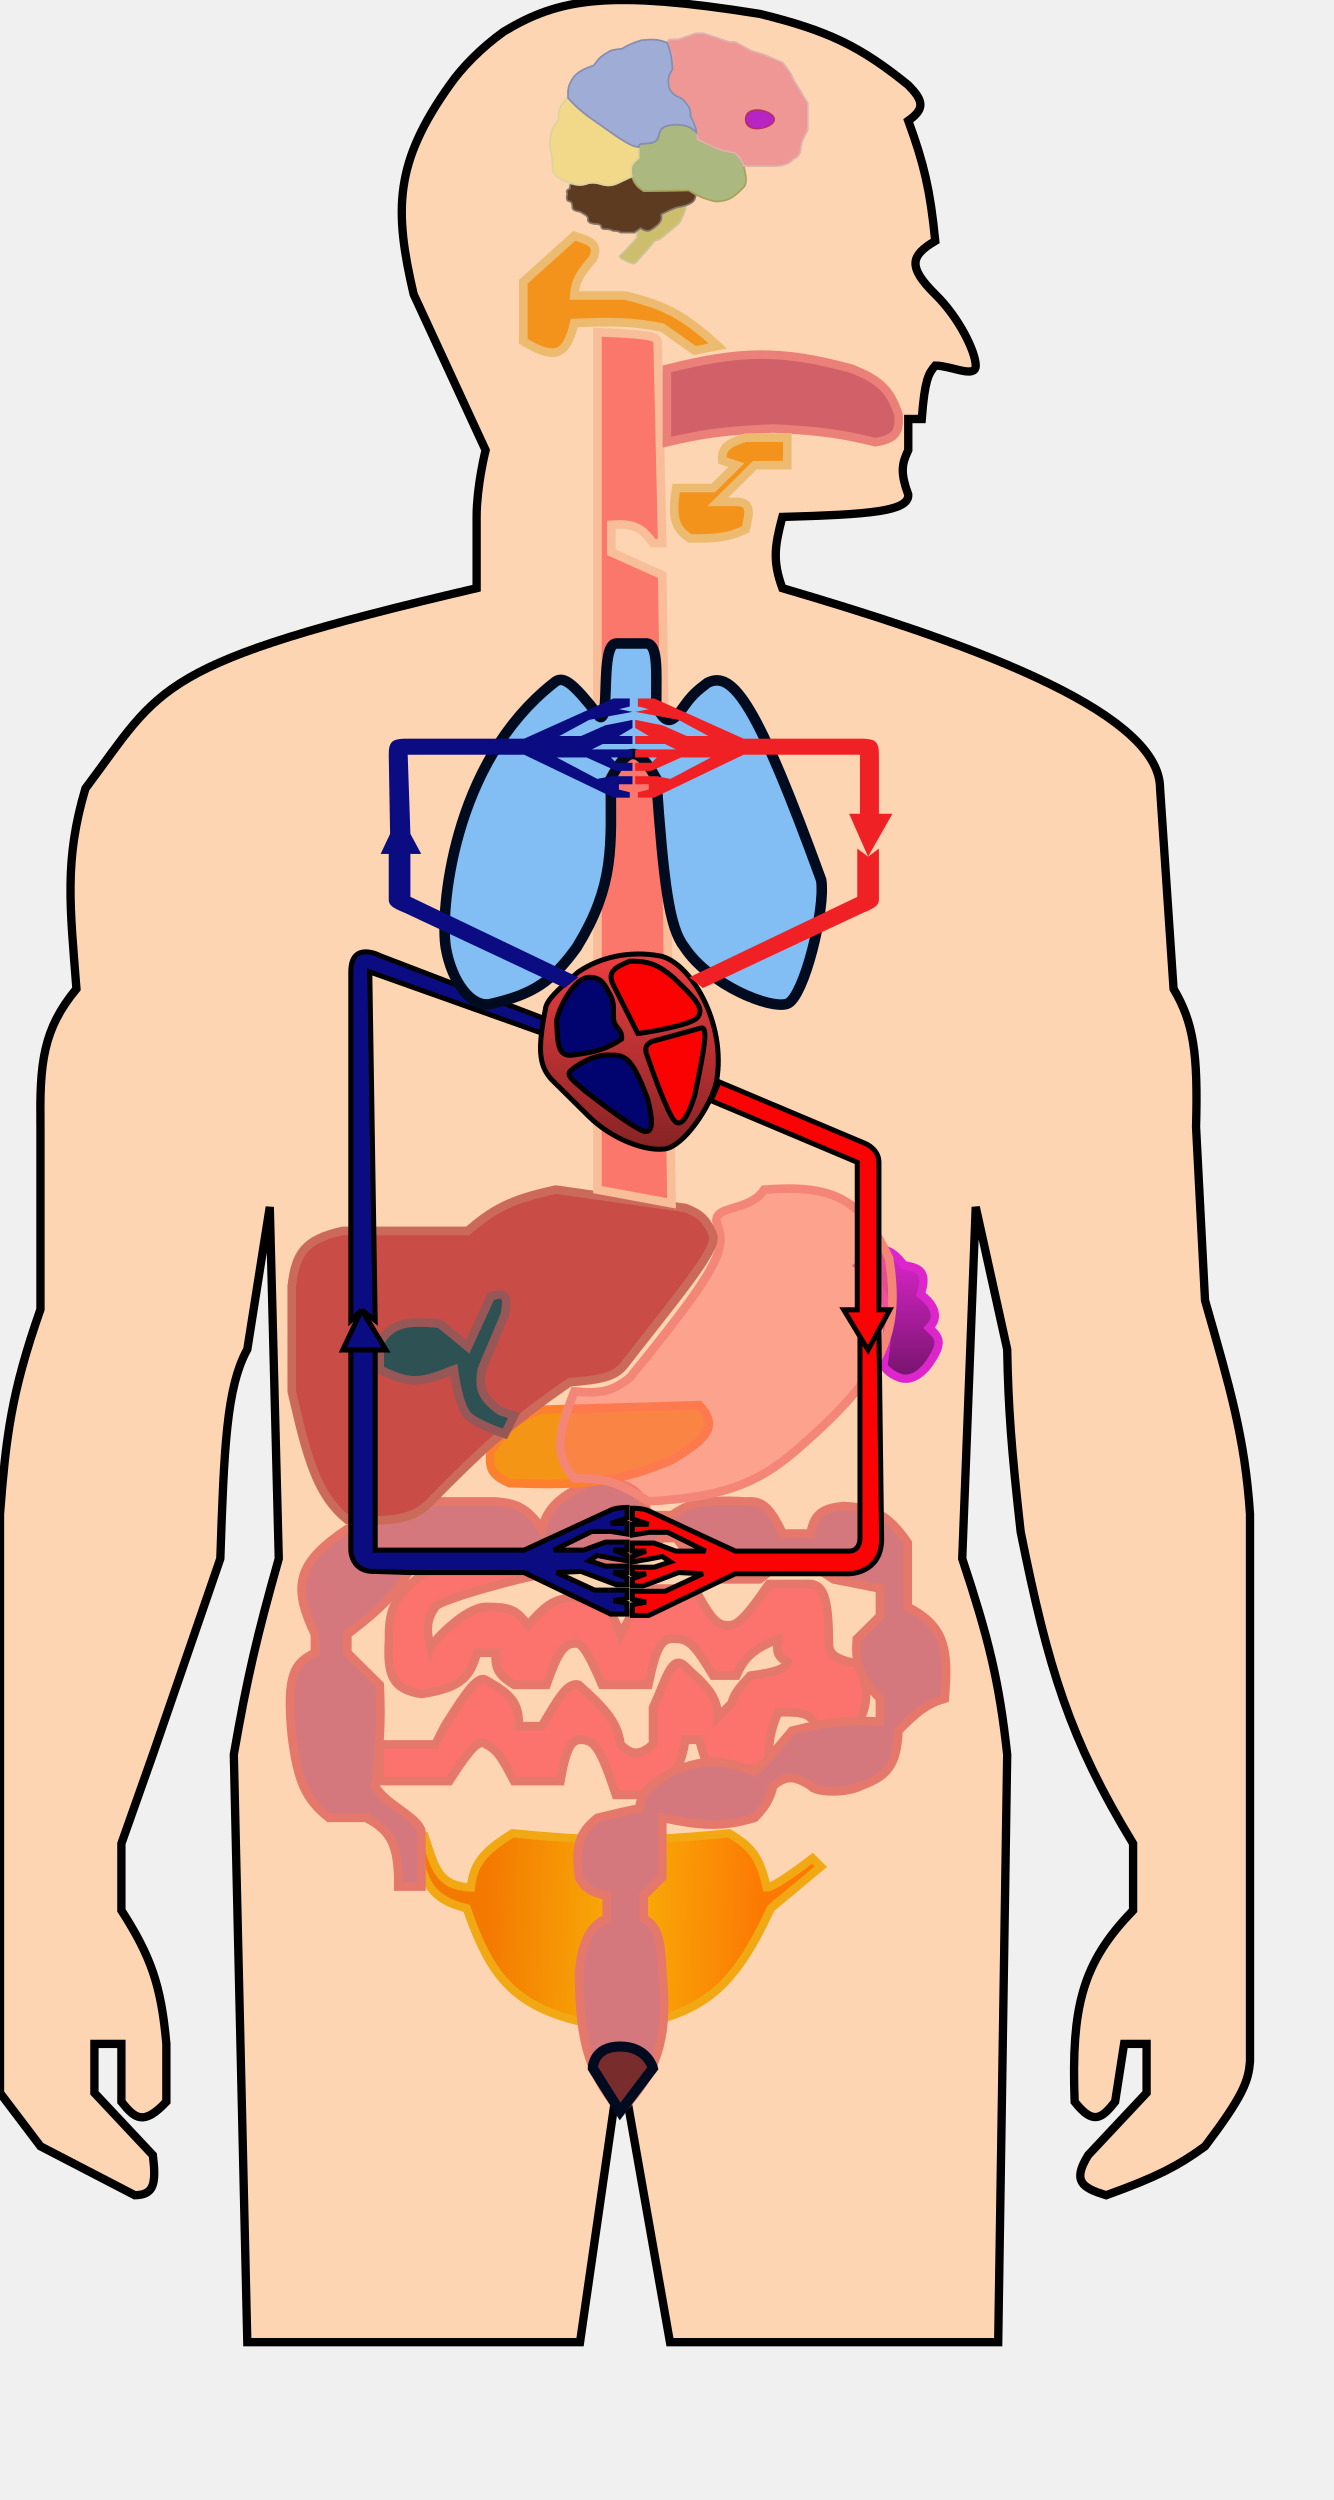
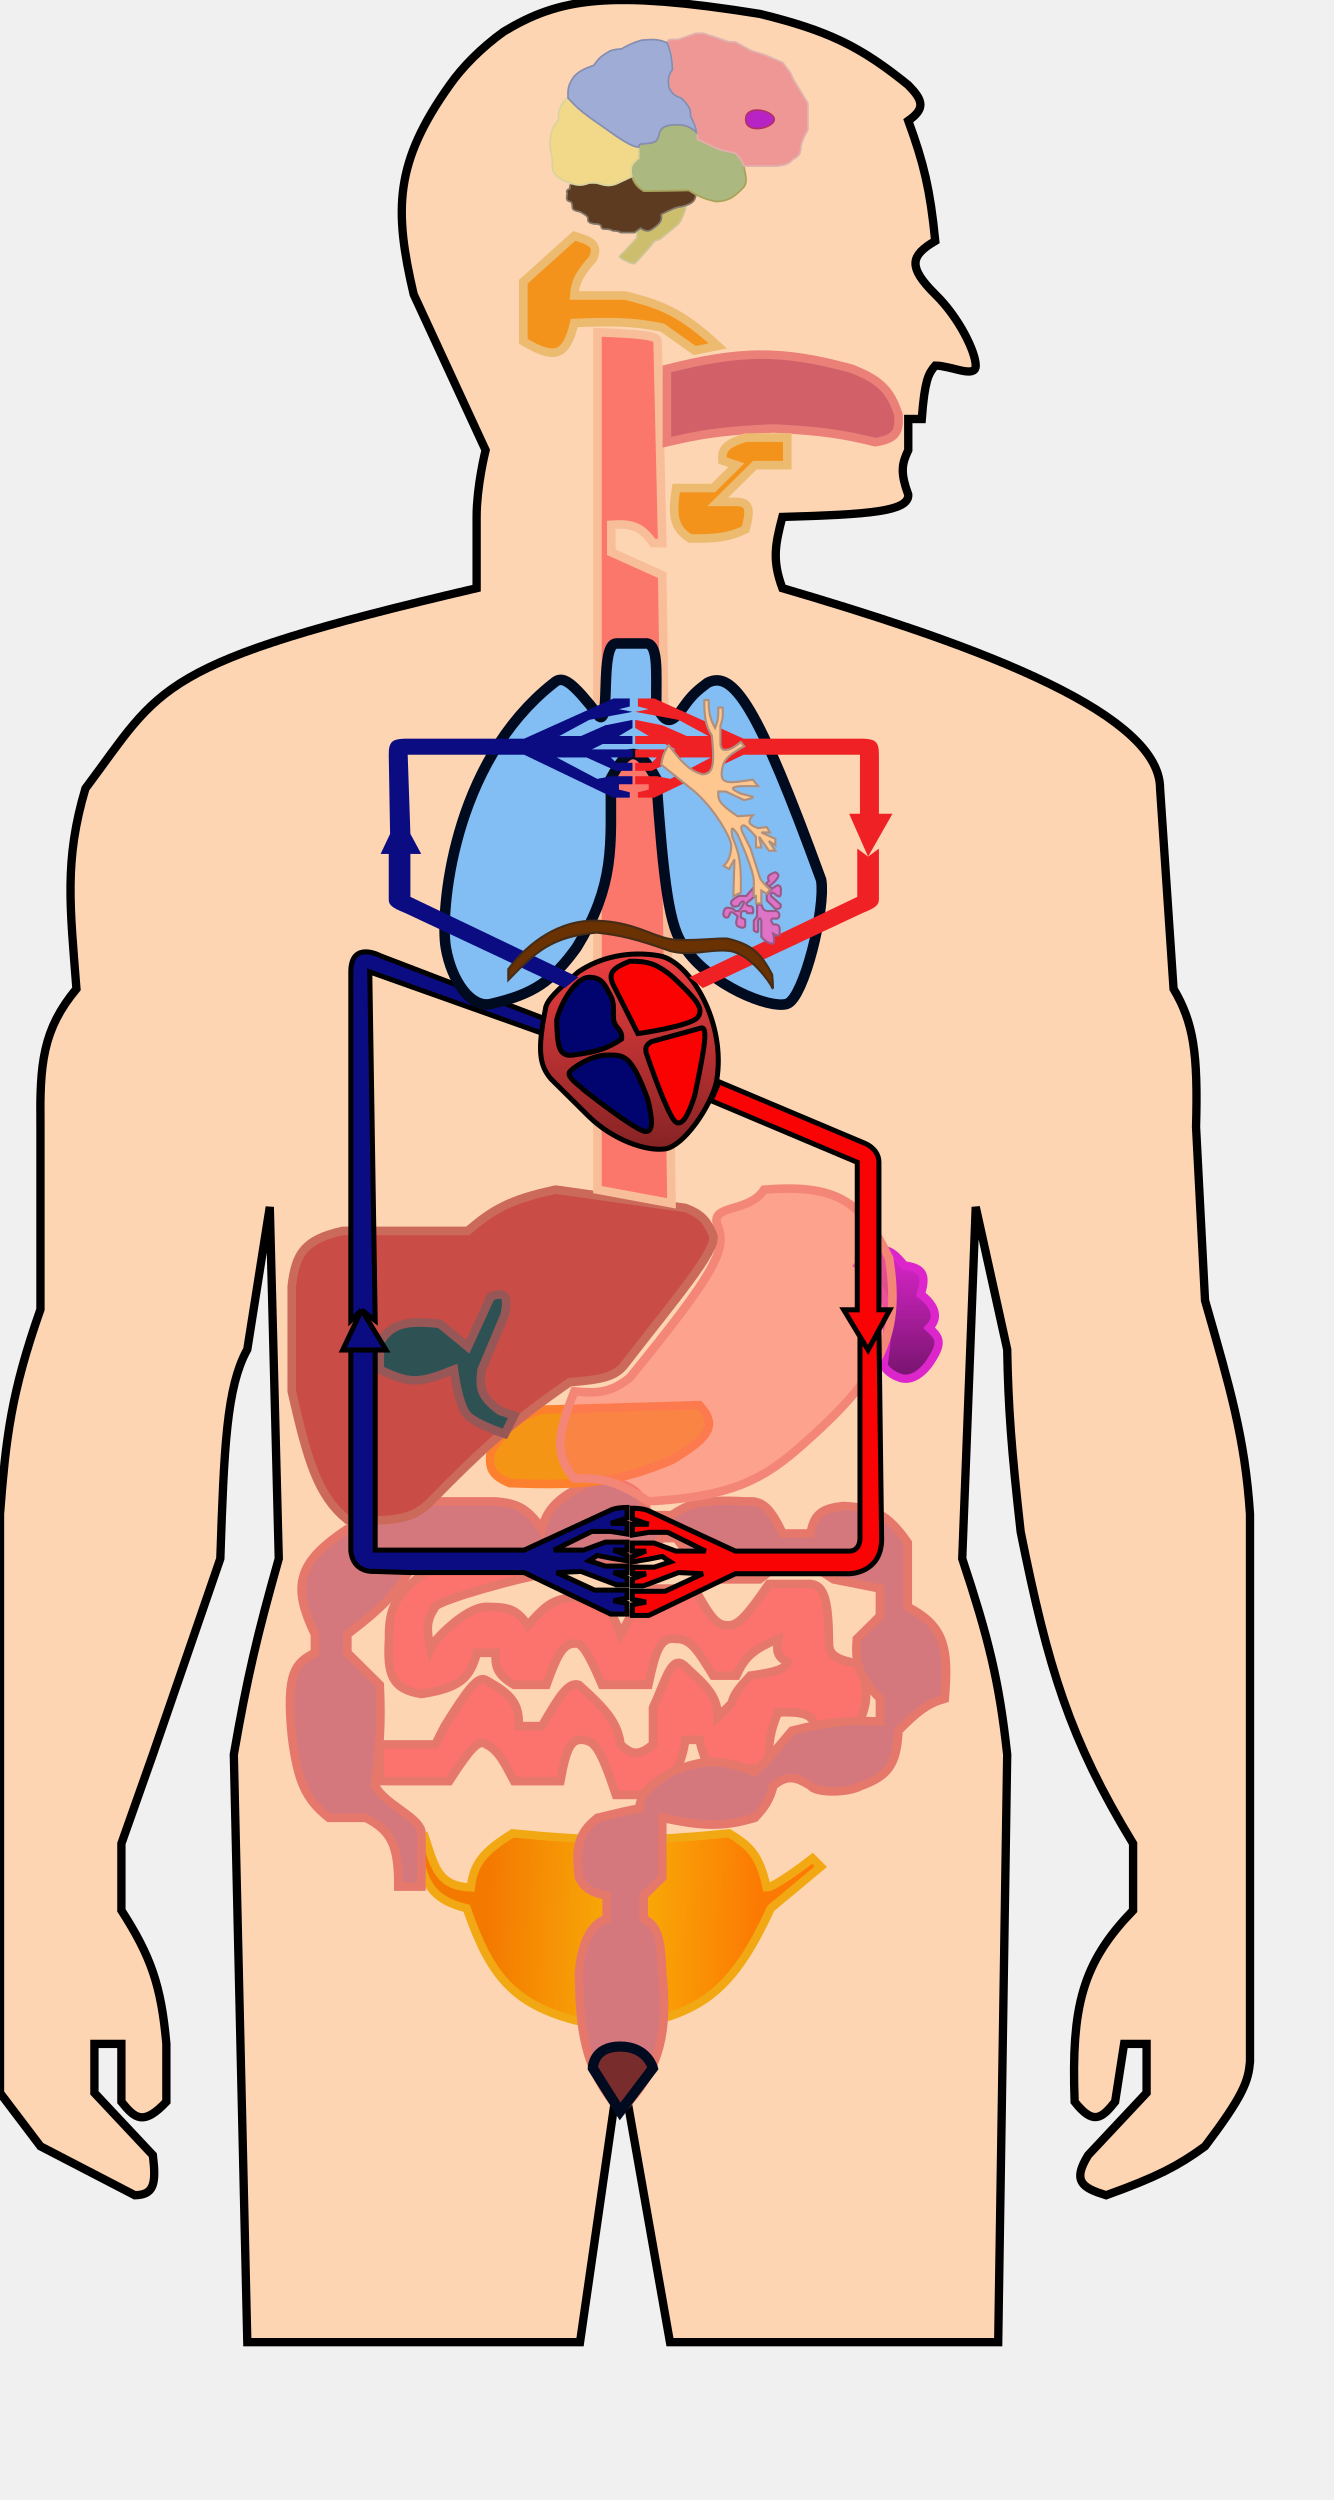
<svg xmlns="http://www.w3.org/2000/svg" width="160" height="300" viewBox="0 0 160 300" fill="none">
  <g clip-path="url(#clip0_62_13)">
    <path d="M91.187 1.667C73.117 -1.219 67.174 -0.264 60.432 3.804C57.744 5.742 55.478 8.042 53.957 10.214C47.37 19.489 47.239 25.075 49.64 35.322L58.273 54.02C58.273 54.02 57.194 58.293 57.194 62.033V70.58C18.345 79.662 19.571 82.22 10.252 94.62C7.68 103.269 8.417 108.867 9.173 118.659C5.117 123.571 4.758 127.58 4.856 135.22V157.123C1.369 167.064 0.714 172.356 0 181.696V247.405V251.144L4.856 257.555L16.187 263.431C18.388 263.371 18.795 262.252 18.345 258.623L11.331 251.144V245.268H14.568V252.212C16.228 254.286 17.236 255.087 19.964 252.212V245.268C19.341 238.266 18.118 234.772 14.568 229.241V221.228L18.345 210.544L26.439 187.038C26.89 173.723 27.179 166.412 29.676 161.93L32.374 144.836L33.453 187.038C30.886 196.146 29.659 201.288 28.058 210.544L29.676 281.06H69.604L74.46 247.405L80.396 281.06H119.784L120.863 210.544C119.904 201.75 118.629 196.573 115.468 187.038L117.086 144.836L120.863 161.93C121.002 169.011 121.361 173.847 122.482 183.833C125.767 200.151 128.329 208.672 135.971 221.228V229.241C129.887 235.536 128.535 240.72 128.957 252.212C131.153 254.99 132.142 254.316 133.813 252.212L134.892 245.268H137.59V251.144L130.576 258.623C128.696 261.699 129.73 262.504 132.734 263.431C138.864 261.221 141.353 259.929 144.604 257.555C149.181 251.496 149.807 249.746 150 247.405V181.696C149.399 172.579 147.615 166.606 144.604 156.054L143.525 135.22C143.778 126.375 143.225 122.709 140.827 118.659L139.209 94.62C139.209 85.004 114.352 76.583 93.885 70.58C92.65 67.242 93.014 65.371 93.885 62.033C104.401 61.736 109.078 61.372 108.993 59.362C108.012 56.7 108.217 55.65 108.993 54.02V50.28H110.612C110.967 45.617 111.4 44.834 112.23 43.87C114.127 43.87 117.086 45.472 117.086 43.87C117.086 42.267 115.096 38.107 112.23 35.322C108.92 32.026 109.224 30.695 112.23 28.912C111.616 22.727 110.86 19.613 108.993 14.488C110.984 13.075 110.877 12.129 108.993 10.214C103.278 5.591 99.449 3.696 91.187 1.667Z" fill="#FDD5B2" stroke="black" />
    <path d="M61.5 220C58.024 222.186 56.818 223.582 56.5 226.5C52.563 226.337 52.176 224.027 51 220.5L50 221C50.666 225.951 51.751 227.955 56 229C58.973 237.535 61.858 241.114 71.5 243L73 246H75.5L76.5 243C84.179 241.308 87.951 238.929 92.5 229L98.5 224L97.5 223C96 224.167 92.8 226.5 92 226.5C91.112 222.438 89.875 221.457 87.5 220C77.811 220.961 72.159 221.052 61.5 220Z" fill="url(#paint0_linear_62_13)" stroke="#F2A812" />
    <path d="M65.022 183.472C68.309 181.302 69.123 180.268 70.023 178.52C72.198 176.628 73.594 177.492 76.136 179.621L67.8 188.425C62.54 189.144 52.444 192.118 52.239 192.826C51.155 194.43 51.153 195.553 51.663 197.694C51.901 197.041 55.789 192.826 58.352 192.826C61.131 192.826 61.947 193.098 63.354 195.027C65.246 192.872 66.336 191.766 68.912 191.726C71.73 191.777 73.129 192.273 74.469 196.128C76.244 192.948 77.263 190.562 78.915 190.625H83.361C84.98 193.554 85.881 195.083 87.251 195.027C88.483 195.205 89.677 193.843 92.253 190.075H96.699C98.857 189.882 99.429 191.564 99.478 197.228C99.485 198.612 100.355 199.16 103.368 199.753C103.806 202.205 104.384 203.58 103.368 206.032C102.863 207.18 101.19 207.225 97.811 207.133C97.441 205.731 96.452 205.385 93.365 205.482C92.489 207.638 92.164 209.003 92.253 212.085L86.14 212.635C85.157 212.661 84.68 211.68 83.917 208.783H82.25C81.743 211.755 81.118 213.311 77.804 215.386H73.913C71.878 209.239 71.206 209.035 70.023 208.783C68.666 208.644 68.015 209.38 67.244 213.736H61.687C60.492 211.525 59.865 210.085 58.352 209.334C57.519 208.697 56.58 209.571 53.906 213.736H45.57V209.334H52.239L53.35 207.133C56.139 202.655 57.404 200.983 58.352 201.63C61.306 203.268 62.371 204.396 62.242 207.133H65.022C67.034 203.67 68.155 201.771 69.467 202.18C72.825 205.19 74.147 206.791 74.469 209.334C75.893 210.698 76.76 210.637 78.359 209.334V204.932C79.898 201.617 80.582 198.329 82.25 199.98C83.917 201.63 86.183 203.144 86.14 206.032L87.807 204.381C88.011 203.416 88.535 202.673 90.03 201.08C93.286 200.616 94.237 200.259 94.476 199.429C93.231 198.816 93.15 198.121 93.365 196.678C90.245 197.957 89.323 198.985 88.363 201.08H85.584C83.869 198.306 82.911 196.583 81.138 196.678C79.17 196.317 78.645 198.299 77.804 202.18H72.246C70.449 198.013 69.741 197.027 68.912 197.228C67.502 197.256 66.8 198.796 65.577 202.18H61.687C59.588 200.925 59.434 200.014 59.464 198.329H57.241C56.432 201.161 55.524 202.52 50.572 203.281C47.034 202.715 46.425 201.028 46.682 196.678C46.622 192.943 47.407 190.958 52.239 187.874C57.313 185.892 60.213 184.602 65.022 183.472Z" fill="#FC726D" stroke="#E5786B" stroke-width="1.03" />
    <path d="M108.5 151.841C106.608 149.43 105.414 149.342 103 151.841C103 151.841 106.5 154.341 106.5 157.841C106.5 161.341 106 163.841 106 163.841C106 163.841 106.5 164.841 108 165.341C109.5 165.841 111.012 164.592 112 162.841C113.134 160.952 112.594 160.355 111.5 159.341C113.5 157.341 110.5 155.341 110.5 155.341C111.191 152.98 110.834 152.172 108.5 151.841Z" fill="url(#paint1_linear_62_13)" stroke="#DC26CC" />
    <path d="M50.572 226.391H47.794C47.846 221.237 46.804 219.662 43.903 218.137H39.457C36.698 215.937 35.703 213.841 35.012 208.233C34.295 200.682 35.405 199.543 37.79 198.329V196.128C35.019 190.362 35.564 187.528 41.68 183.472C44.515 181.939 46.412 181.138 52.24 180.171H59.465C61.986 180.384 63.265 180.901 65.022 183.472C65.742 180.648 67.438 179.379 71.691 177.42C75.197 178.042 77.004 178.546 77.805 181.822H80.583C82.563 180.551 83.733 179.864 89.475 180.171C91.286 180.054 92.272 180.518 93.921 184.023H97.256C97.681 181.755 98.52 181.021 101.146 180.721C104.752 180.893 106.535 181.653 108.927 185.123V192.826C113.533 195.178 113.843 198.039 113.373 203.831C111.123 204.479 109.927 205.57 107.815 207.683C107.62 211.899 106.456 213.146 103.369 214.286C101.614 215.239 97.787 215.155 97.256 214.286C95.432 213.182 94.445 212.951 92.81 214.286C92.381 215.98 91.826 216.795 90.587 218.137C86.738 219.283 84.25 219.167 79.472 218.137V225.29L77.249 227.491V230.243C78.913 231.088 79.342 232.634 79.472 236.78C80.14 243.38 79.533 248.185 74.469 253.287C70.046 248.368 69.585 243.386 69.468 236.78C69.63 235.08 70.081 231.169 72.803 230.243V227.491C70.716 227.039 70.112 226.491 69.468 225.29C69.013 221.491 69.455 219.942 71.691 218.137C73.173 217.771 76.248 217.037 76.693 217.037C76.966 214.783 78.366 214.054 80.583 212.635C84.15 211.209 86.266 210.869 90.587 212.635L92.254 210.984L95.033 207.683C99.089 206.664 101.418 206.396 105.592 206.582V203.831C103.024 201.172 102.592 199.59 102.813 196.678L105.592 193.927V190.625L100.035 189.525L96.7 187.324H93.921L91.143 189.525H85.029L81.139 184.573H79.472L75.582 187.874H61.688C56.806 188.284 54.311 187.885 50.017 186.774C48.21 190.551 46.327 192.593 41.68 196.128V198.329L45.571 202.18C45.799 206.98 45.544 209.609 45.015 214.286C46.126 216.487 50.26 218.013 50.572 219.788V226.391Z" fill="#D4787E" stroke="#E5786B" stroke-width="1.03" />
    <path d="M71.135 248.18L74.414 253.375L78.349 248.18C78.349 248.18 77.693 245.583 74.414 245.583C71.135 245.583 71.135 248.18 71.135 248.18Z" fill="#782C2C" stroke="#000B20" stroke-width="1.215" />
    <path d="M83.917 168.616L65.022 169.166C62.039 170.058 60.835 171.375 58.908 174.118C58.558 176.271 59.116 177.081 61.132 177.97C69.932 178.337 74.314 177.873 80.583 175.219C85.499 172.316 85.986 170.893 83.917 168.616Z" fill="#F59516" stroke="#FC802E" stroke-width="1.03" />
    <path d="M91.696 142.755C89.829 145.658 85.029 144.405 86.138 147.157C87.248 149.908 85.892 152.645 75.581 165.314C73.467 166.989 71.981 167.283 68.91 166.965C67.119 171.698 66.286 174.291 68.91 177.42C72.051 177.35 73.889 177.586 77.802 180.171C87.8 179.575 91.548 177.679 96.698 173.018C106.233 164.558 108.054 159.73 106.701 151.008C103.427 143.959 100.179 142.092 91.696 142.755Z" fill="#FC766C" fill-opacity="0.53" stroke="#F48677" stroke-width="1.03" />
    <path d="M56.129 147.707H41.124C36.409 148.757 35.489 150.477 35.01 154.31V166.965C36.909 175.27 38.109 179.481 41.679 182.372C46.961 182.619 49.521 182.434 51.683 180.171C57.506 174.241 60.93 170.994 68.356 165.865C72.055 165.564 73.879 165.265 75.025 163.664C80.914 156.032 86.1 150.034 85.584 148.257C84.871 146.566 84.301 145.735 82.249 144.956L66.688 142.755C61.151 143.932 59.108 145.161 56.129 147.707Z" fill="#C94C46" stroke="#CB6A5A" stroke-width="1.03" />
    <path d="M45.57 161.065V164.367C49.195 166.026 50.101 166.111 54.462 164.367C54.462 164.367 55.018 168.769 56.129 169.869C57.241 170.97 60.575 172.07 60.575 172.07L61.687 169.869L60.02 169.319C57.516 167.5 57.541 166.38 57.796 164.367L60.575 157.764C61.052 155.362 60.581 155.031 58.908 155.563L56.129 161.616L52.795 158.864C48.572 158.4 46.995 158.887 45.57 161.065Z" fill="#2E5154" stroke="#975757" stroke-width="1.03" />
    <path d="M71.69 142.755V39.86C76.351 40.078 78.975 40.199 78.915 40.96L79.471 65.171H78.359C77.036 63.249 75.915 62.79 73.358 62.97V66.271L79.471 69.023L80.582 144.405L71.69 142.755Z" fill="#FB776C" stroke="#F8BE99" stroke-width="1.03" />
    <path d="M102.257 44.262C93.573 41.881 88.709 42.091 80.027 44.262V53.066C83.929 52.166 86.291 51.702 92.809 51.415C98.675 51.718 101.23 52.117 105.036 53.066C107.613 52.648 107.94 51.763 107.815 49.764C106.847 46.783 105.58 45.6 102.257 44.262Z" fill="#D16069" stroke="#EA8078" stroke-width="1.03" />
    <path d="M62.798 33.807V40.96C66.509 43.177 67.937 42.864 68.912 38.759C73.329 38.597 75.767 38.555 79.471 39.31L83.361 42.061L86.14 41.511C81.634 37.348 79.248 36.538 75.025 35.458H68.912C69.015 33.937 69.416 32.995 71.135 31.056C71.923 29.354 70.959 28.933 68.912 28.305L62.798 33.807Z" fill="#F3931B" />
    <path d="M86.696 55.267C86.552 53.772 87.267 53.209 89.475 52.515H94.476V55.817H90.586L86.14 60.219H88.363C90.063 60.264 90.048 61.24 89.475 63.52C87.55 64.457 86.029 64.651 82.805 64.621C80.963 63.436 80.572 62.1 81.138 58.568H85.584L88.363 55.817L86.696 55.267Z" fill="#F3931B" />
    <path d="M62.798 33.807V40.96C66.509 43.177 67.937 42.864 68.912 38.759C73.329 38.597 75.767 38.555 79.471 39.31L83.361 42.061L86.14 41.511C81.634 37.348 79.248 36.538 75.025 35.458H68.912C69.015 33.937 69.416 32.995 71.135 31.056C71.923 29.354 70.959 28.933 68.912 28.305L62.798 33.807Z" stroke="#ECBB70" stroke-width="1.03" />
    <path d="M86.696 55.267C86.552 53.772 87.267 53.209 89.475 52.515H94.476V55.817H90.586L86.14 60.219H88.363C90.063 60.264 90.048 61.24 89.475 63.52C87.55 64.457 86.029 64.651 82.805 64.621C80.963 63.436 80.572 62.1 81.138 58.568H85.584L88.363 55.817L86.696 55.267Z" stroke="#ECBB70" stroke-width="1.03" />
    <path d="M86.297 129.825L103.846 137.225C103.846 137.225 105.471 137.869 105.471 139.478V157.175H106.771L105.471 159.588L105.796 184.679C105.796 188.847 101.896 188.847 101.896 188.847H88.246L77.847 193.855H75.897V192.568L77.522 192.247L75.897 191.925V190.959H79.797L84.347 188.847L81.422 188.707L77.197 190.316H75.897V189.458L77.522 188.847H75.897V188.064H78.497L80.447 187.42L79.472 186.777L77.847 187.098L75.897 187.42V186.777L77.522 186.133H75.897V185.168H78.497L81.097 186.133H84.672L80.122 183.881H77.847L75.897 184.203V182.915H77.847L75.897 182.272V180.985C75.897 180.985 77.197 180.985 77.847 181.307C78.497 181.628 88.246 186.133 88.246 186.133H101.896C103.196 186.133 103.196 184.679 103.196 184.679V160.392L101.246 157.175H102.871V139.478L85.322 132.077L86.297 129.825Z" fill="#F90304" />
    <path d="M103.196 160.392L104.171 162.001L105.471 159.588M103.196 160.392L101.246 157.175H102.871V139.478L85.322 132.077L86.297 129.825L103.846 137.225C103.846 137.225 105.471 137.869 105.471 139.478V157.175H106.771L105.471 159.588M103.196 160.392V184.679C103.196 184.679 103.196 186.133 101.896 186.133H88.246C88.246 186.133 78.497 181.628 77.847 181.307C77.197 180.985 75.897 180.985 75.897 180.985V182.272L77.847 182.915H75.897V184.203L77.847 183.881H80.122L84.672 186.133H81.097L78.497 185.168H75.897V186.133H77.522L75.897 186.777V187.42L77.847 187.098L79.472 186.777L80.447 187.42L78.497 188.064H75.897V188.847H77.522L75.897 189.458V190.316H77.197L81.422 188.707L84.347 188.847L79.797 190.959H75.897V191.925L77.522 192.247L75.897 192.568V193.855H77.847L88.246 188.847H101.896C101.896 188.847 105.796 188.847 105.796 184.679L105.471 159.588" stroke="black" stroke-width="0.602" />
    <path d="M65.577 122.33L45.673 114.702C45.673 114.702 42.098 112.772 42.098 116.633V138.834V158.462L43.398 157.198L41.123 162H42.098V186.011C42.098 186.011 42.098 188.711 45.023 188.572L49.248 188.711H62.898L73.297 193.695H75.247V192.414L73.622 192.094L75.247 191.774V190.813H71.347L66.797 188.711L69.722 188.572L73.947 190.173H75.247V189.319L73.622 188.711H75.247V187.932H72.647L70.697 187.292L71.672 186.651L73.297 186.972L75.247 187.292V186.651L73.622 186.011H75.247V185.051H72.647L70.047 186.011H66.472L71.022 183.77H73.297L75.247 184.09V182.81H73.297L75.247 182.169V180.889C75.247 180.889 73.947 180.889 73.297 181.209C72.647 181.529 62.898 186.011 62.898 186.011H49.248H45.023V162H46.323L43.398 157.198L45.023 158.462L44.373 116.633L65.021 123.981L65.577 122.33Z" fill="#0B0C82" />
    <path d="M42.098 138.834V158.462L43.398 157.198M42.098 138.834C42.098 137.709 42.098 120.494 42.098 116.633M42.098 138.834V116.633M43.398 157.198L45.023 158.462L44.373 116.633L65.021 123.981L65.577 122.33L45.673 114.702C45.673 114.702 42.098 112.772 42.098 116.633M43.398 157.198L46.323 162H45.023M43.398 157.198L41.123 162H42.098M45.023 162V186.011H49.248H62.898C62.898 186.011 72.647 181.529 73.297 181.209C73.947 180.889 75.247 180.889 75.247 180.889V182.169L73.297 182.81H75.247V184.09L73.297 183.77H71.022L66.472 186.011H70.047L72.647 185.051H75.247V186.011H73.622L75.247 186.651V187.292L73.297 186.972L71.672 186.651L70.697 187.292L72.647 187.932H75.247V188.711H73.622L75.247 189.319V190.173H73.947L69.722 188.572L66.797 188.711L71.347 190.813H75.247V191.774L73.622 192.094L75.247 192.414V193.695H73.297L62.898 188.711H49.248L45.023 188.572C42.098 188.711 42.098 186.011 42.098 186.011V162M45.023 162H42.098" stroke="black" stroke-width="0.602" />
    <path d="M79.147 114.702C75.572 114.059 72.02 114.838 69.398 116.633C66.695 118.962 65.787 119.907 65.498 120.816C64.485 125.964 64.668 127.803 66.148 129.503L70.698 134.008C73.53 136.77 77.522 138.191 79.797 137.869C82.072 137.547 85.315 132.734 85.972 129.825C87.256 122.645 82.722 115.346 79.147 114.702Z" fill="url(#paint2_linear_62_13)" stroke="black" stroke-width="0.602" />
    <path d="M73.297 119.529C72.589 118.254 72.322 117.276 70.697 117.276C69.072 117.276 67.249 120.404 66.797 122.424C66.897 125.252 66.937 126.867 68.747 126.607C71.655 126.238 72.922 125.807 74.597 124.677C74.709 123.348 73.622 123.39 73.622 122.103C73.622 120.816 73.665 120.297 73.297 119.529Z" fill="#01046E" stroke="black" stroke-width="0.602" />
    <path d="M78.172 124.998C77.49 125.419 77.451 125.721 77.522 126.286C77.522 126.286 80.122 134.008 81.097 134.651C82.072 135.295 82.919 132.823 83.372 131.434C84.519 125.881 85.089 122.96 84.022 123.39L78.172 124.998Z" fill="#FA0102" stroke="black" stroke-width="0.602" />
    <path d="M68.423 128.538C67.773 129.182 69.688 130.348 70.049 130.79C70.049 130.79 76.315 135.748 77.486 135.788C78.657 135.828 78.066 133.285 77.713 131.867C75.742 126.546 74.923 126.607 72.973 126.607C71.023 126.607 69.074 127.895 68.423 128.538Z" fill="#01046E" stroke="black" stroke-width="0.602" />
    <path d="M83.697 122.103C82.823 123.15 76.547 124.033 76.547 124.033L73.622 118.242C72.893 116.75 73.526 116.166 75.572 115.346C77.807 115.307 78.979 115.737 80.772 117.276C83.539 119.878 84.57 121.055 83.697 122.103Z" fill="#FA0102" stroke="black" stroke-width="0.602" />
    <path d="M77.382 77.215H73.97C71.922 77.215 73.312 86.944 71.923 85.999C68.5 81.567 67.477 81.055 66.463 81.945C54.139 91.588 52.813 109.649 53.496 113.703C54.179 117.757 56.574 121.07 58.956 120.46C63.977 119.295 66.201 117.836 69.193 113.703C73.84 106.152 73.308 101.542 73.287 93.432C75.239 89.814 76.403 89.192 78.747 93.432C79.64 105.936 80.287 111.38 82.16 113.703C85.141 118.19 92.397 121.136 94.444 120.46C96.492 119.784 99.106 108.917 98.539 105.595C90.878 84.542 87.961 80.36 84.889 81.945C83.679 82.855 83.044 83.415 82.16 84.648C80.724 86.715 79.944 87.235 78.747 84.648C78.748 80.273 79.021 77.065 77.382 77.215Z" fill="#82BEF3" stroke="#000B20" stroke-width="1.265" />
    <path d="M76.547 83.813H78.497L89.221 88.639H103.521C104.835 88.699 105.499 88.818 105.47 90.57V97.649H107.095L104.171 102.797L105.47 101.832V107.945C105.447 108.544 105.219 108.888 103.521 109.554L84.346 118.563L82.721 117.276L102.871 107.623V101.832L104.171 102.797L101.896 97.649H103.196V90.57H89.221L78.497 95.718H76.547V95.075L77.847 94.753V94.109H76.222V93.144H78.822L80.447 93.466L85.321 90.892H81.746L78.172 92.501H76.222V91.535H78.172L78.822 90.892H76.222V89.927H81.097L79.796 89.283H76.222V88.318H77.847L76.222 87.353V86.387L79.472 87.031L82.396 88.318H84.996L81.421 86.387L76.222 85.422L77.847 85.1L76.547 84.778V83.813Z" fill="#EF2124" />
    <path d="M75.572 83.813H73.622L62.898 88.639H48.598C47.284 88.699 46.62 88.818 46.648 90.57L46.811 100.062L45.673 102.475H46.648V107.945C46.671 108.544 46.9 108.888 48.598 109.554L67.772 118.563L69.397 117.276L49.248 107.623V102.475H50.548L49.248 100.062L48.923 90.57H62.898L73.622 95.718H75.572V95.075L74.272 94.753V94.109H75.897V93.144H73.297L71.672 93.466L66.797 90.892H70.372L73.947 92.501H75.897V91.535H73.947L73.297 90.892H75.897V89.927H71.022L72.322 89.283H75.897V88.318H74.272L75.897 87.353V86.387L72.647 87.031L69.722 88.318H67.122L70.697 86.387L75.897 85.422L74.272 85.1L75.572 84.778V83.813Z" fill="#0B0C82" />
    <path d="M81.415 26.873C81.622 26.666 82.192 25.56 82.347 24.596C82.003 24.727 81.721 24.794 81.105 24.907L79.345 25.735C79.399 26.489 79.142 26.838 78.414 27.391C77.929 27.777 77.599 27.804 76.861 27.391L76.447 27.598L76.447 28.529C76.447 28.529 74.688 30.496 74.377 30.703C74.067 30.91 75.93 31.738 76.137 31.634C76.344 31.531 78.207 29.358 78.207 29.358C78.396 29.021 78.543 28.855 79.138 28.736C79.138 28.736 81.208 27.081 81.415 26.873Z" fill="#CDBE6D" stroke="#CDC497" stroke-width="0.207" />
    <path d="M73.86 22.113L75.826 21.181C76.194 22.091 76.493 22.479 77.275 22.941L82.657 22.837L83.485 23.355C83.451 24.163 83.053 24.475 81.726 24.803C81.176 24.853 80.61 25.096 79.345 25.735C79.475 26.458 79.221 26.813 78.414 27.391C77.864 27.823 77.523 27.809 76.861 27.391L76.137 27.909H74.481C74.266 27.771 74.091 27.714 73.549 27.701C73.317 27.572 73.153 27.511 72.618 27.494C72.304 27.499 72.172 27.437 72.1 27.081C71.976 26.94 71.871 26.872 71.272 26.873C70.735 26.75 70.511 26.644 70.548 26.253C70.558 26.051 70.542 25.931 69.616 25.424C68.899 25.292 68.715 25.161 68.685 24.907C68.67 24.391 68.593 24.246 68.374 24.183C68.054 24.111 67.914 24.014 68.064 23.251C67.933 22.894 68.031 22.772 68.374 22.63C68.373 22.238 68.388 22.037 68.788 22.113C69.445 22.217 69.773 22.23 70.237 22.113C70.991 21.844 71.404 21.816 72.1 22.113C72.796 22.288 73.183 22.312 73.86 22.113Z" fill="#5D3B20" stroke="#837769" stroke-width="0.207" />
    <path d="M79.139 15.799C79.656 14.661 82.451 14.661 83.589 15.799L83.692 16.73C85.737 17.755 86.783 18.186 88.246 18.387C88.76 18.933 89.066 19.221 89.281 20.043C89.539 21.242 89.658 21.889 89.281 22.423C88.062 23.732 87.322 24.163 85.866 24.183C84.546 23.873 83.836 23.59 82.657 22.837L77.275 22.941C76.409 22.369 76.131 21.968 75.826 21.181C75.584 20.118 75.77 19.644 76.655 19.008C76.599 18.068 76.574 17.56 76.758 17.352C76.767 17.258 77.026 17.212 77.897 17.145C78.554 17.137 78.899 17.063 79.139 15.799Z" fill="#ABB880" stroke="#A8A258" stroke-width="0.207" />
    <path d="M67.029 14.35C66.987 13.271 67.135 12.677 68.167 11.659C68.778 12.479 69.185 12.89 70.03 13.522C70.938 14.235 71.44 14.612 72.307 15.178C74.548 16.808 75.675 17.564 76.654 17.662V19.008C75.831 19.616 75.563 20.049 75.826 21.181L74.067 22.009C73.267 22.346 72.759 22.312 71.79 22.009C71.476 21.914 70.703 21.919 70.548 22.009C69.717 22.297 69.301 22.229 68.581 22.009C67.766 21.768 67.36 21.559 66.718 21.078C66.654 20.788 66.304 20.767 66.304 20.146C66.304 19.525 66.266 18.626 66.097 18.18C65.988 17.483 65.949 17.077 66.097 16.213C66.226 15.537 66.418 15.132 67.029 14.35Z" fill="#F2D889" stroke="#DCD39C" stroke-width="0.207" />
    <path d="M80.691 4.724C80.13 4.733 80.123 4.886 80.07 5.138C80.521 6.174 80.694 6.822 80.691 8.243C80.146 9.134 80.151 9.632 80.277 10.521C80.614 11.133 80.793 11.482 81.726 11.762C82.389 12.46 82.869 12.777 82.864 13.936C83.311 14.929 83.667 15.402 83.692 16.73L85.659 17.662C86.342 17.967 86.842 18.13 88.246 18.387C88.789 18.935 89.037 19.265 89.281 19.939H93.214C94.225 19.837 94.653 19.662 95.181 19.111C95.952 18.741 96.074 18.353 96.112 17.558C96.267 16.879 96.447 16.447 96.94 15.592V12.383L95.181 9.486L94.87 8.761L93.939 7.519L91.765 6.588L90.109 6.07L88.246 5.035H87.522L84.417 4H83.485L81.415 4.724H80.691Z" fill="#EF9795" stroke="#DFB2AF" stroke-width="0.207" />
    <path d="M68.892 9.175C68.106 10.261 68.146 10.798 68.167 11.762C69.425 13.198 70.548 13.936 71.272 14.454C71.997 14.971 74.067 16.42 74.067 16.42C75.239 17.176 75.879 17.57 76.654 17.662C76.663 17.362 76.734 17.227 77.379 17.248C78.358 17.176 78.845 17.081 79.035 16.317C79.212 15.477 79.469 15.104 80.794 14.971C82.245 14.923 82.808 15.182 83.589 15.902C83.502 15.241 83.275 14.774 82.864 13.936C82.911 13.129 82.687 12.654 81.726 11.762C80.919 11.499 80.643 11.19 80.277 10.521C80.12 9.489 80.22 9.017 80.691 8.347C80.638 6.771 80.439 6.175 80.07 5.138C78.984 4.682 78.272 4.7 76.965 4.828C75.906 5.157 75.398 5.392 74.584 5.863C73.556 5.945 73.254 6.048 72.928 6.277C71.953 6.842 71.713 7.197 71.272 7.829C69.938 8.304 69.439 8.602 68.892 9.175Z" fill="#9FACD6" stroke="#858DB0" stroke-width="0.207" />
    <path d="M89.488 14.32C89.488 12.457 92.904 13.285 92.904 14.32C92.904 15.355 89.488 16.183 89.488 14.32Z" fill="#B823C6" stroke="#B03068" stroke-width="0.207" />
+     <path d="M91.879 106.093L92.266 105.706C92.024 105.172 92.204 104.948 93.041 104.672C93.599 104.928 93.525 105.209 92.783 105.964L92.266 106.352L92.654 106.61L93.3 106.222C93.65 106.269 93.77 106.432 93.687 107.256C93.65 107.508 93.635 107.659 93.3 107.514L92.783 107.127C92.524 107.179 92.455 107.257 92.525 107.514L93.687 108.548C93.715 108.949 93.613 109.09 93.041 109.065L92.008 108.031V107.385L92.654 106.61L92.266 106.352L91.879 106.093Z" fill="#DE73C7" />
+     <path d="M92.395 109.323C91.796 109.394 91.58 109.206 91.362 108.548H90.845V109.969L90.457 110.486V111.649C90.81 111.91 90.963 111.982 90.974 111.649V110.486C91.142 110.084 91.23 110.104 91.362 110.486V112.424C91.936 113.092 92.525 113.328 92.783 113.199C93.041 113.07 92.783 112.036 92.783 112.036C93.466 112.458 93.568 112.308 93.558 111.778C93.591 111.128 93.483 110.887 92.783 110.933C92.502 110.52 92.49 110.375 92.654 110.228H93.041C93.687 110.357 93.687 109.323 93.041 109.323H92.395Z" fill="#DE73C7" />
+     <path d="M89.553 107.514L90.457 106.481V107.644L89.553 108.419C89.682 108.936 90.199 108.548 90.328 108.936C90.457 109.323 90.328 109.582 90.328 109.582H89.682C89.682 109.582 89.682 109.323 89.295 109.323C88.907 109.323 88.907 109.582 88.907 109.582V110.098L89.424 110.357V111.132C89.295 111.39 88.907 111.39 88.519 111.132C88.132 110.874 88.519 109.969 88.519 109.969C88.519 109.969 88.003 109.452 87.744 109.452C87.486 109.452 87.615 110.228 87.098 110.098C86.581 109.969 86.84 108.936 87.227 108.936C87.615 108.936 87.909 108.949 88.261 109.323H88.649C89.159 108.725 89.424 108.16 89.165 108.16C88.907 108.16 88.649 108.677 88.649 108.677C88.649 108.677 88.132 108.936 87.873 108.677C87.615 108.419 87.744 108.16 87.873 108.031C88.003 107.902 88.519 107.514 88.778 107.514H89.553Z" fill="#DE73C7" />
+     <path d="M92.266 106.352L92.783 105.964C93.525 105.209 93.599 104.928 93.041 104.672C92.204 104.948 92.024 105.172 92.266 105.706L91.879 106.093L92.266 106.352ZM92.266 106.352L92.654 106.61M92.654 106.61L93.3 106.222C93.65 106.269 93.77 106.432 93.687 107.256C93.65 107.508 93.635 107.659 93.3 107.514L92.783 107.127C92.524 107.179 92.455 107.257 92.525 107.514L93.687 108.548C93.715 108.949 93.613 109.09 93.041 109.065L92.008 108.031V107.385L92.654 106.61ZM91.362 108.548C91.58 109.206 91.796 109.394 92.395 109.323C92.395 109.323 92.395 109.323 93.041 109.323C93.687 109.323 93.687 110.357 93.041 110.228H92.654C92.49 110.375 92.502 110.52 92.783 110.933C93.483 110.887 93.591 111.128 93.558 111.778C93.568 112.308 93.466 112.458 92.783 112.036C92.783 112.036 93.041 113.07 92.783 113.199C92.525 113.328 91.936 113.092 91.362 112.424V110.486C91.23 110.104 91.142 110.084 90.974 110.486V111.649C90.963 111.982 90.81 111.91 90.457 111.649V110.486L90.845 109.969V108.548H91.362ZM90.457 106.481L89.553 107.514C89.553 107.514 89.036 107.514 88.778 107.514C88.519 107.514 88.003 107.902 87.873 108.031C87.744 108.16 87.615 108.419 87.873 108.677C88.132 108.936 88.649 108.677 88.649 108.677C88.649 108.677 88.907 108.16 89.165 108.16C89.424 108.16 89.159 108.725 88.649 109.323H88.261C87.909 108.949 87.615 108.936 87.227 108.936C86.84 108.936 86.581 109.969 87.098 110.098C87.615 110.228 87.486 109.452 87.744 109.452C88.003 109.452 88.519 109.969 88.519 109.969C88.519 109.969 88.132 110.874 88.519 111.132C88.907 111.39 89.295 111.39 89.424 111.132V110.357L88.907 110.098V109.582C88.907 109.582 88.907 109.323 89.295 109.323C89.682 109.323 89.682 109.582 89.682 109.582C89.786 109.582 90.156 109.582 90.328 109.582C90.328 109.582 90.457 109.323 90.328 108.936C90.199 108.548 89.682 108.936 89.553 108.419L90.457 107.644V106.481Z" stroke="#995A87" stroke-width="0.258" />
+     <path d="M85.031 84H84.514C84.51 86.206 84.711 87.127 85.419 88.264C85.758 91.593 85.671 92.928 84.256 92.915C82.781 92.485 81.891 91.594 80.251 89.426C79.644 90.313 79.503 90.827 79.346 91.752L83.351 94.982C85.685 96.984 87.744 100.538 87.744 101.442C87.744 102.346 87.517 103.318 86.84 103.897L87.486 104.284L88.132 103.122L88.003 107.514L88.907 107.127V105.318C88.848 103.068 88.564 102.048 87.873 100.408C87.671 99.072 87.886 99.214 88.519 100.15C88.519 100.15 90.457 104.414 90.457 105.706V107.514H90.716V108.419H91.362V106.868L92.008 107.256L92.395 106.739C91.554 105.967 91.24 105.589 91.103 105.06L90.07 101.83L89.036 99.762C88.799 98.959 89.165 98.987 89.424 99.116C89.682 99.246 90.716 100.408 90.716 100.408V101.7H91.362L91.103 100.408L92.266 102.088H93.041L92.266 100.925L93.041 101.442V100.667L91.362 99.892H92.395L92.008 99.246L90.974 99.375C89.758 98.94 89.692 98.587 90.328 97.824L88.519 97.954C86.136 96.365 86.156 95.871 86.193 95.002L86.194 94.982H87.098L89.295 96.016C89.295 96.016 90.587 95.757 90.328 95.628C90.07 95.499 88.907 95.24 88.907 95.24C87.527 94.603 87.742 94.45 88.907 94.336H90.974L90.328 93.561L88.519 93.819C86.564 94.027 86.417 93.448 86.711 92.01C86.936 91.074 87.553 90.537 89.295 89.556L88.907 89.039C88.154 89.615 87.761 89.893 87.357 89.943C86.857 90.055 86.61 90.046 86.452 89.426V87.101C86.758 86.253 86.777 85.77 86.711 84.904H86.194C86.219 86.117 86.118 86.632 85.806 87.359C85.034 85.903 85.075 85.232 85.031 84Z" fill="#FEC78F" stroke="#AF907E" stroke-width="0.258" />
+     <path d="M61 116.3V117.592C64.265 114.239 66.134 112.408 71.594 111.907C74.339 112.211 76.152 112.603 80.38 114.104C83.022 114.816 85.031 113.845 87.486 114.104C89.941 114.362 92.443 117.918 92.654 118.496C92.865 119.074 92.654 116.946 92.654 116.946C91.288 114.346 90.191 113.368 87.486 112.682C86.969 112.424 82.576 113.07 80.38 112.682C78.184 112.295 75.987 110.615 71.594 110.486C67.202 110.357 63.456 113.021 61 116.3Z" fill="#6A3103" stroke="#462C16" stroke-width="0.258" />
  </g>
  <defs>
    <linearGradient id="paint0_linear_62_13" x1="58.5" y1="228.5" x2="91" y2="229.5" gradientUnits="userSpaceOnUse">
      <stop stop-color="#F47901" />
      <stop offset="0.512" stop-color="#F8AF08" />
      <stop offset="1" stop-color="#FC7A03" />
    </linearGradient>
    <linearGradient id="paint1_linear_62_13" x1="107.815" y1="150" x2="107.815" y2="165.452" gradientUnits="userSpaceOnUse">
      <stop stop-color="#DC26CC" />
      <stop offset="1" stop-color="#76146D" />
    </linearGradient>
    <linearGradient id="paint2_linear_62_13" x1="75.528" y1="114.479" x2="75.528" y2="137.914" gradientUnits="userSpaceOnUse">
      <stop stop-color="#EC3E40" />
      <stop offset="1" stop-color="#862324" />
    </linearGradient>
    <clipPath id="clip0_62_13">
      <rect width="160" height="300" fill="white" />
    </clipPath>
  </defs>
</svg>
